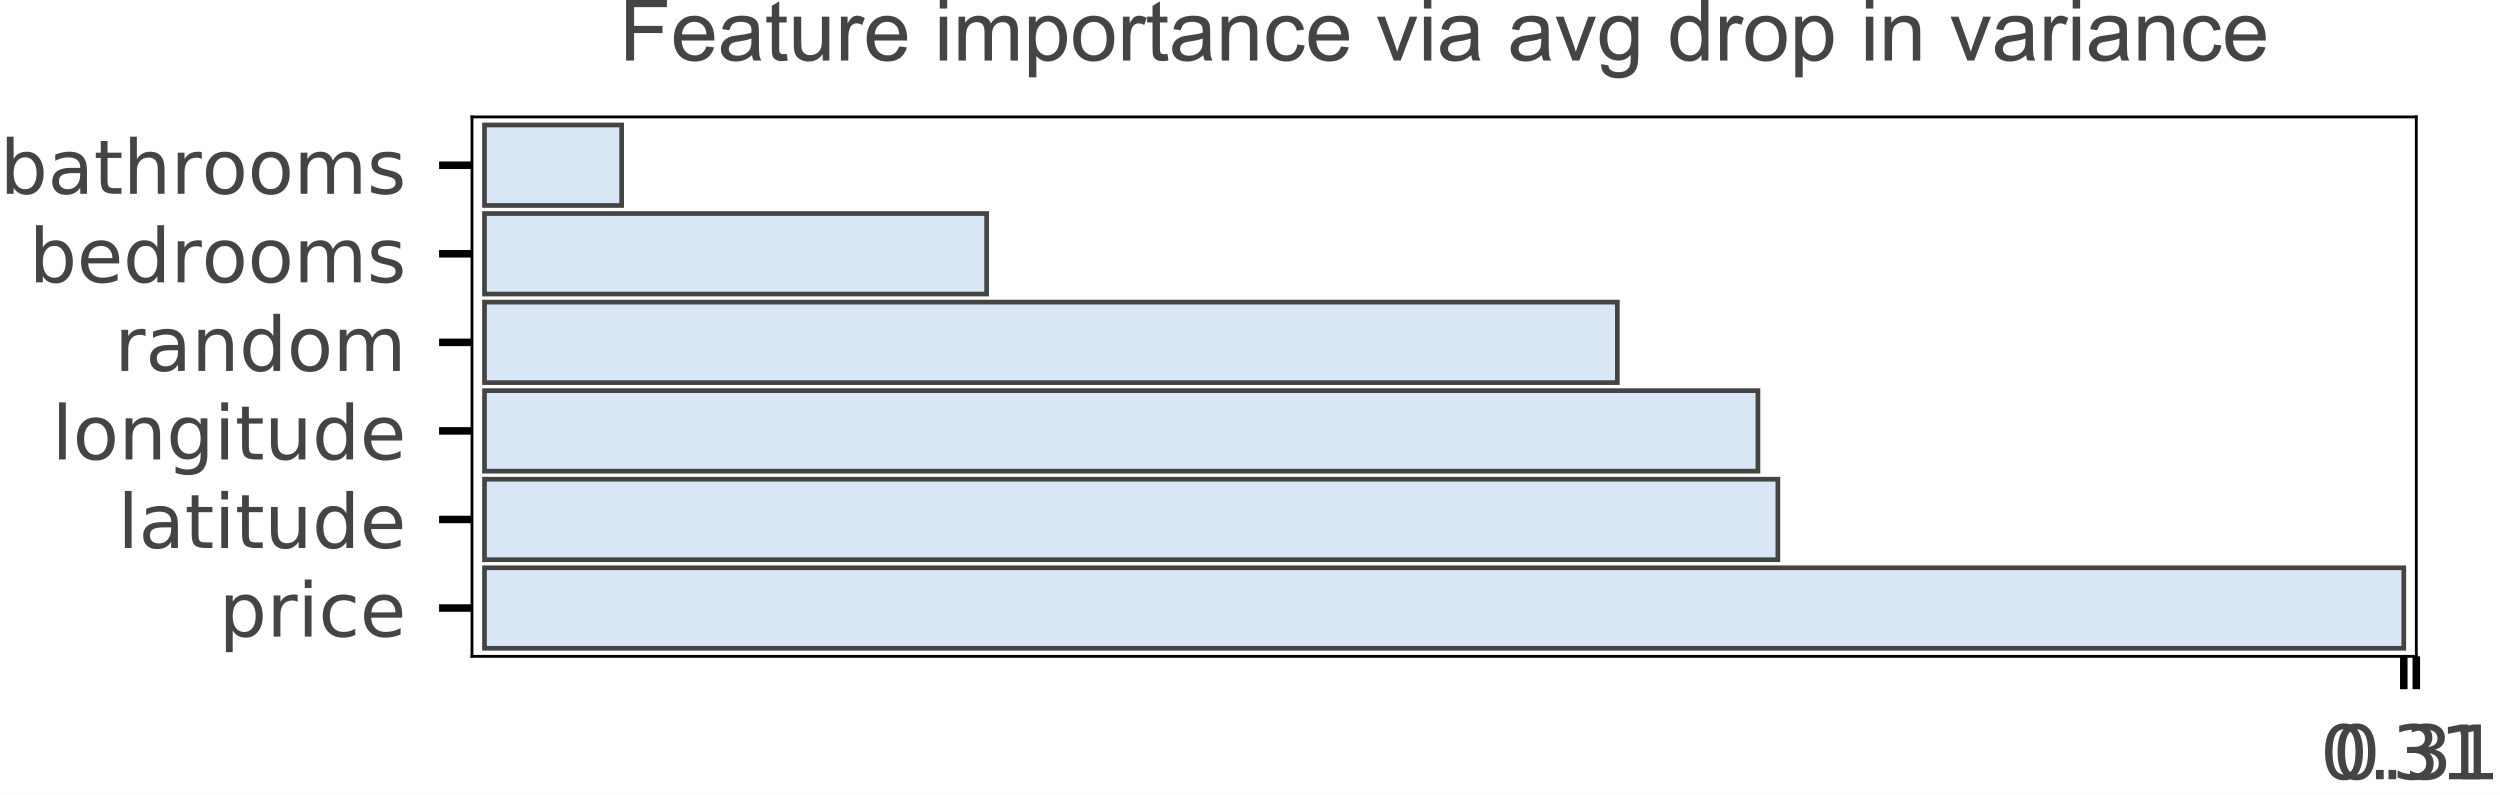
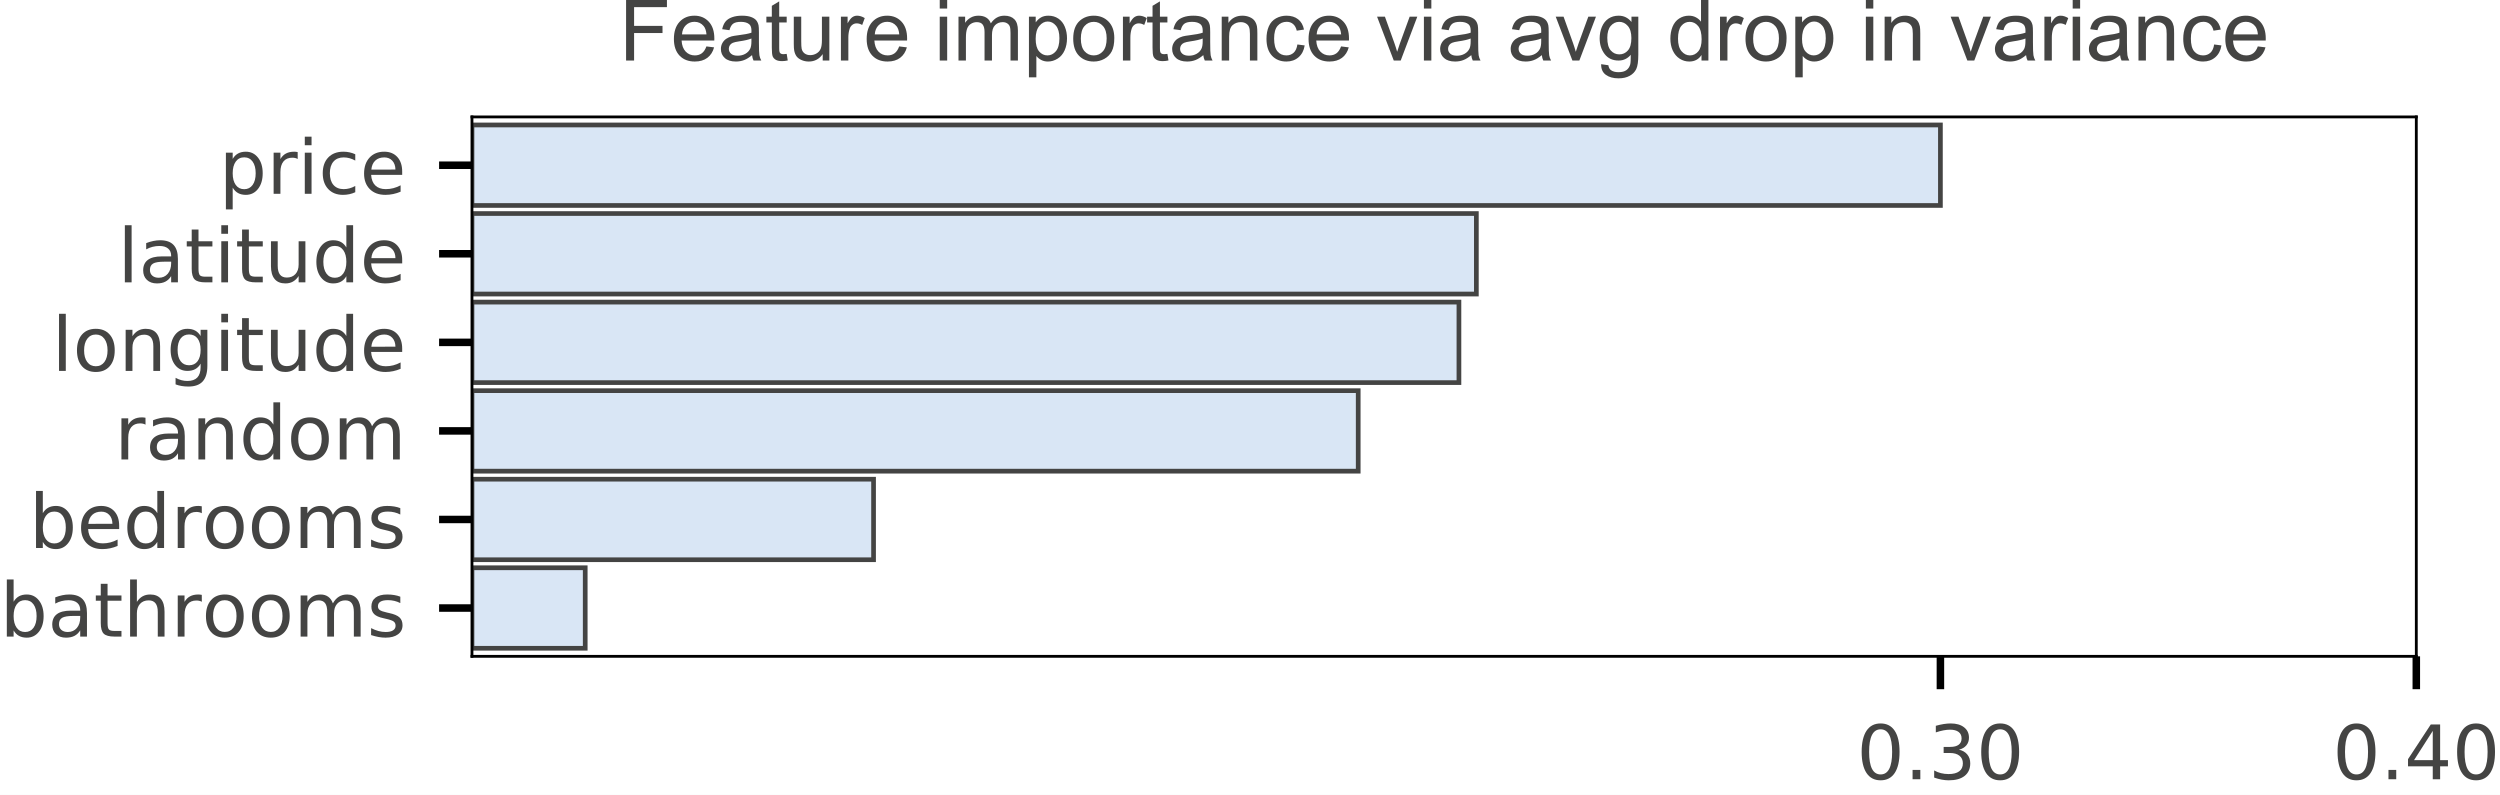
<svg xmlns="http://www.w3.org/2000/svg" xmlns:xlink="http://www.w3.org/1999/xlink" height="84.585pt" version="1.1" viewBox="0 0 266.03 84.585" width="266.03pt">
  <defs>
    <style type="text/css">
*{stroke-linecap:butt;stroke-linejoin:round;}
  </style>
  </defs>
  <g id="figure_1">
    <g id="patch_1">
      <path d="M 0 84.585  L 266.03 84.585  L 266.03 0  L 0 0  z " style="fill:#ffffff;" />
    </g>
    <g id="axes_1">
      <g id="patch_2">
        <path d="M 50.224 69.842  L 257.124 69.842  L 257.124 12.442  L 50.224 12.442  z " style="fill:#ffffff;" />
      </g>
      <g id="patch_3">
-         <path clip-path="url(#pbc9483bdf8)" d="M 51.556 13.299  L 66.151 13.299  L 66.151 21.866  L 51.556 21.866  z " style="fill:#d9e6f5;stroke:#444443;stroke-linejoin:miter;stroke-width:0.5;" />
+         <path clip-path="url(#p5304cd9a8c)" d="M 50.224 13.299  L 206.483 13.299  L 206.483 21.866  L 50.224 21.866  z " style="fill:#d9e6f5;stroke:#444443;stroke-linejoin:miter;stroke-width:0.5;" />
      </g>
      <g id="patch_4">
-         <path clip-path="url(#pbc9483bdf8)" d="M 51.556 22.723  L 104.99 22.723  L 104.99 31.29  L 51.556 31.29  z " style="fill:#d9e6f5;stroke:#444443;stroke-linejoin:miter;stroke-width:0.5;" />
+         <path clip-path="url(#p5304cd9a8c)" d="M 50.224 22.723  L 157.102 22.723  L 157.102 31.29  L 50.224 31.29  z " style="fill:#d9e6f5;stroke:#444443;stroke-linejoin:miter;stroke-width:0.5;" />
      </g>
      <g id="patch_5">
-         <path clip-path="url(#pbc9483bdf8)" d="M 51.556 32.147  L 172.107 32.147  L 172.107 40.714  L 51.556 40.714  z " style="fill:#d9e6f5;stroke:#444443;stroke-linejoin:miter;stroke-width:0.5;" />
+         <path clip-path="url(#p5304cd9a8c)" d="M 50.224 32.147  L 155.248 32.147  L 155.248 40.714  L 50.224 40.714  z " style="fill:#d9e6f5;stroke:#444443;stroke-linejoin:miter;stroke-width:0.5;" />
      </g>
      <g id="patch_6">
-         <path clip-path="url(#pbc9483bdf8)" d="M 51.556 41.57  L 187.064 41.57  L 187.064 50.138  L 51.556 50.138  z " style="fill:#d9e6f5;stroke:#444443;stroke-linejoin:miter;stroke-width:0.5;" />
+         <path clip-path="url(#p5304cd9a8c)" d="M 50.224 41.57  L 144.529 41.57  L 144.529 50.138  L 50.224 50.138  z " style="fill:#d9e6f5;stroke:#444443;stroke-linejoin:miter;stroke-width:0.5;" />
      </g>
      <g id="patch_7">
-         <path clip-path="url(#pbc9483bdf8)" d="M 51.556 50.994  L 189.187 50.994  L 189.187 59.561  L 51.556 59.561  z " style="fill:#d9e6f5;stroke:#444443;stroke-linejoin:miter;stroke-width:0.5;" />
+         <path clip-path="url(#p5304cd9a8c)" d="M 50.224 50.994  L 92.957 50.994  L 92.957 59.561  L 50.224 59.561  z " style="fill:#d9e6f5;stroke:#444443;stroke-linejoin:miter;stroke-width:0.5;" />
      </g>
      <g id="patch_8">
-         <path clip-path="url(#pbc9483bdf8)" d="M 51.556 60.418  L 255.792 60.418  L 255.792 68.985  L 51.556 68.985  z " style="fill:#d9e6f5;stroke:#444443;stroke-linejoin:miter;stroke-width:0.5;" />
+         <path clip-path="url(#p5304cd9a8c)" d="M 50.224 60.418  L 62.274 60.418  L 62.274 68.985  L 50.224 68.985  z " style="fill:#d9e6f5;stroke:#444443;stroke-linejoin:miter;stroke-width:0.5;" />
      </g>
      <g id="matplotlib.axis_1">
        <g id="xtick_1">
          <g id="line2d_1">
            <defs>
-               <path d="M 0 0  L 0 3.5  " id="ma9429d5ba1" style="stroke:#000000;stroke-width:0.8;" />
-             </defs>
-             <g>
-               <use style="stroke:#000000;stroke-width:0.8;" x="255.792" xlink:href="#ma9429d5ba1" y="69.842" />
+               <path d="M 0 0  L 0 3.5  " id="mf1d3e24dd2" style="stroke:#000000;stroke-width:0.8;" />
+             </defs>
+             <g>
+               <use style="stroke:#000000;stroke-width:0.8;" x="206.483" xlink:href="#mf1d3e24dd2" y="69.842" />
            </g>
          </g>
          <g id="text_1">
            <defs>
              <path d="M 31.781 66.406  Q 24.172 66.406 20.328 58.906  Q 16.5 51.422 16.5 36.375  Q 16.5 21.391 20.328 13.891  Q 24.172 6.391 31.781 6.391  Q 39.453 6.391 43.281 13.891  Q 47.125 21.391 47.125 36.375  Q 47.125 51.422 43.281 58.906  Q 39.453 66.406 31.781 66.406  z M 31.781 74.219  Q 44.047 74.219 50.516 64.516  Q 56.984 54.828 56.984 36.375  Q 56.984 17.969 50.516 8.266  Q 44.047 -1.422 31.781 -1.422  Q 19.531 -1.422 13.062 8.266  Q 6.594 17.969 6.594 36.375  Q 6.594 54.828 13.062 64.516  Q 19.531 74.219 31.781 74.219  z " id="DejaVuSans-30" />
              <path d="M 10.688 12.406  L 21 12.406  L 21 0  L 10.688 0  z " id="DejaVuSans-2e" />
              <path d="M 40.578 39.312  Q 47.656 37.797 51.625 33  Q 55.609 28.219 55.609 21.188  Q 55.609 10.406 48.188 4.484  Q 40.766 -1.422 27.094 -1.422  Q 22.516 -1.422 17.656 -0.516  Q 12.797 0.391 7.625 2.203  L 7.625 11.719  Q 11.719 9.328 16.594 8.109  Q 21.484 6.891 26.812 6.891  Q 36.078 6.891 40.938 10.547  Q 45.797 14.203 45.797 21.188  Q 45.797 27.641 41.281 31.266  Q 36.766 34.906 28.719 34.906  L 20.219 34.906  L 20.219 43.016  L 29.109 43.016  Q 36.375 43.016 40.234 45.922  Q 44.094 48.828 44.094 54.297  Q 44.094 59.906 40.109 62.906  Q 36.141 65.922 28.719 65.922  Q 24.656 65.922 20.016 65.031  Q 15.375 64.156 9.812 62.312  L 9.812 71.094  Q 15.438 72.656 20.344 73.438  Q 25.25 74.219 29.594 74.219  Q 40.828 74.219 47.359 69.109  Q 53.906 64.016 53.906 55.328  Q 53.906 49.266 50.438 45.094  Q 46.969 40.922 40.578 39.312  z " id="DejaVuSans-33" />
-               <path d="M 12.406 8.297  L 28.516 8.297  L 28.516 63.922  L 10.984 60.406  L 10.984 69.391  L 28.422 72.906  L 38.281 72.906  L 38.281 8.297  L 54.391 8.297  L 54.391 0  L 12.406 0  z " id="DejaVuSans-31" />
-             </defs>
-             <g style="fill:#444443;" transform="translate(246.8856 82.92078)scale(0.08 -0.08)">
+             </defs>
+             <g style="fill:#444443;" transform="translate(197.5763 82.92078)scale(0.08 -0.08)">
              <use xlink:href="#DejaVuSans-30" />
              <use x="63.623" xlink:href="#DejaVuSans-2e" />
              <use x="95.41" xlink:href="#DejaVuSans-33" />
-               <use x="159.033" xlink:href="#DejaVuSans-31" />
+               <use x="159.033" xlink:href="#DejaVuSans-30" />
            </g>
          </g>
        </g>
        <g id="xtick_2">
          <g id="line2d_2">
            <g>
-               <use style="stroke:#000000;stroke-width:0.8;" x="257.124" xlink:href="#ma9429d5ba1" y="69.842" />
+               <use style="stroke:#000000;stroke-width:0.8;" x="257.124" xlink:href="#mf1d3e24dd2" y="69.842" />
            </g>
          </g>
          <g id="text_2">
+             <defs>
+               <path d="M 37.797 64.312  L 12.891 25.391  L 37.797 25.391  z M 35.203 72.906  L 47.609 72.906  L 47.609 25.391  L 58.016 25.391  L 58.016 17.188  L 47.609 17.188  L 47.609 0  L 37.797 0  L 37.797 17.188  L 4.891 17.188  L 4.891 26.703  z " id="DejaVuSans-34" />
+             </defs>
            <g style="fill:#444443;" transform="translate(248.2175 82.92078)scale(0.08 -0.08)">
              <use xlink:href="#DejaVuSans-30" />
              <use x="63.623" xlink:href="#DejaVuSans-2e" />
-               <use x="95.41" xlink:href="#DejaVuSans-33" />
-               <use x="159.033" xlink:href="#DejaVuSans-31" />
+               <use x="95.41" xlink:href="#DejaVuSans-34" />
+               <use x="159.033" xlink:href="#DejaVuSans-30" />
            </g>
          </g>
        </g>
      </g>
      <g id="matplotlib.axis_2">
        <g id="ytick_1">
          <g id="line2d_3">
            <defs>
-               <path d="M 0 0  L -3.5 0  " id="m132e77b76b" style="stroke:#000000;stroke-width:0.8;" />
-             </defs>
-             <g>
-               <use style="stroke:#000000;stroke-width:0.8;" x="50.224" xlink:href="#m132e77b76b" y="17.582" />
+               <path d="M 0 0  L -3.5 0  " id="mfeb99ab6a1" style="stroke:#000000;stroke-width:0.8;" />
+             </defs>
+             <g>
+               <use style="stroke:#000000;stroke-width:0.8;" x="50.224" xlink:href="#mfeb99ab6a1" y="17.582" />
            </g>
          </g>
          <g id="text_3">
            <defs>
-               <path d="M 48.688 27.297  Q 48.688 37.203 44.609 42.844  Q 40.531 48.484 33.406 48.484  Q 26.266 48.484 22.188 42.844  Q 18.109 37.203 18.109 27.297  Q 18.109 17.391 22.188 11.75  Q 26.266 6.109 33.406 6.109  Q 40.531 6.109 44.609 11.75  Q 48.688 17.391 48.688 27.297  z M 18.109 46.391  Q 20.953 51.266 25.266 53.625  Q 29.594 56 35.594 56  Q 45.562 56 51.781 48.094  Q 58.016 40.188 58.016 27.297  Q 58.016 14.406 51.781 6.484  Q 45.562 -1.422 35.594 -1.422  Q 29.594 -1.422 25.266 0.953  Q 20.953 3.328 18.109 8.203  L 18.109 0  L 9.078 0  L 9.078 75.984  L 18.109 75.984  z " id="DejaVuSans-62" />
+               <path d="M 18.109 8.203  L 18.109 -20.797  L 9.078 -20.797  L 9.078 54.688  L 18.109 54.688  L 18.109 46.391  Q 20.953 51.266 25.266 53.625  Q 29.594 56 35.594 56  Q 45.562 56 51.781 48.094  Q 58.016 40.188 58.016 27.297  Q 58.016 14.406 51.781 6.484  Q 45.562 -1.422 35.594 -1.422  Q 29.594 -1.422 25.266 0.953  Q 20.953 3.328 18.109 8.203  z M 48.688 27.297  Q 48.688 37.203 44.609 42.844  Q 40.531 48.484 33.406 48.484  Q 26.266 48.484 22.188 42.844  Q 18.109 37.203 18.109 27.297  Q 18.109 17.391 22.188 11.75  Q 26.266 6.109 33.406 6.109  Q 40.531 6.109 44.609 11.75  Q 48.688 17.391 48.688 27.297  z " id="DejaVuSans-70" />
+               <path d="M 41.109 46.297  Q 39.594 47.172 37.812 47.578  Q 36.031 48 33.891 48  Q 26.266 48 22.188 43.047  Q 18.109 38.094 18.109 28.812  L 18.109 0  L 9.078 0  L 9.078 54.688  L 18.109 54.688  L 18.109 46.188  Q 20.953 51.172 25.484 53.578  Q 30.031 56 36.531 56  Q 37.453 56 38.578 55.875  Q 39.703 55.766 41.062 55.516  z " id="DejaVuSans-72" />
+               <path d="M 9.422 54.688  L 18.406 54.688  L 18.406 0  L 9.422 0  z M 9.422 75.984  L 18.406 75.984  L 18.406 64.594  L 9.422 64.594  z " id="DejaVuSans-69" />
+               <path d="M 48.781 52.594  L 48.781 44.188  Q 44.969 46.297 41.141 47.344  Q 37.312 48.391 33.406 48.391  Q 24.656 48.391 19.812 42.844  Q 14.984 37.312 14.984 27.297  Q 14.984 17.281 19.812 11.734  Q 24.656 6.203 33.406 6.203  Q 37.312 6.203 41.141 7.25  Q 44.969 8.297 48.781 10.406  L 48.781 2.094  Q 45.016 0.344 40.984 -0.531  Q 36.969 -1.422 32.422 -1.422  Q 20.062 -1.422 12.781 6.344  Q 5.516 14.109 5.516 27.297  Q 5.516 40.672 12.859 48.328  Q 20.219 56 33.016 56  Q 37.156 56 41.109 55.141  Q 45.062 54.297 48.781 52.594  z " id="DejaVuSans-63" />
+               <path d="M 56.203 29.594  L 56.203 25.203  L 14.891 25.203  Q 15.484 15.922 20.484 11.062  Q 25.484 6.203 34.422 6.203  Q 39.594 6.203 44.453 7.469  Q 49.312 8.734 54.109 11.281  L 54.109 2.781  Q 49.266 0.734 44.188 -0.344  Q 39.109 -1.422 33.891 -1.422  Q 20.797 -1.422 13.156 6.188  Q 5.516 13.812 5.516 26.812  Q 5.516 40.234 12.766 48.109  Q 20.016 56 32.328 56  Q 43.359 56 49.781 48.891  Q 56.203 41.797 56.203 29.594  z M 47.219 32.234  Q 47.125 39.594 43.094 43.984  Q 39.062 48.391 32.422 48.391  Q 24.906 48.391 20.391 44.141  Q 15.875 39.891 15.188 32.172  z " id="DejaVuSans-65" />
+             </defs>
+             <g style="fill:#444443;" transform="translate(23.3125 20.6217)scale(0.08 -0.08)">
+               <use xlink:href="#DejaVuSans-70" />
+               <use x="63.477" xlink:href="#DejaVuSans-72" />
+               <use x="104.59" xlink:href="#DejaVuSans-69" />
+               <use x="132.373" xlink:href="#DejaVuSans-63" />
+               <use x="187.354" xlink:href="#DejaVuSans-65" />
+             </g>
+           </g>
+         </g>
+         <g id="ytick_2">
+           <g id="line2d_4">
+             <g>
+               <use style="stroke:#000000;stroke-width:0.8;" x="50.224" xlink:href="#mfeb99ab6a1" y="27.006" />
+             </g>
+           </g>
+           <g id="text_4">
+             <defs>
+               <path d="M 9.422 75.984  L 18.406 75.984  L 18.406 0  L 9.422 0  z " id="DejaVuSans-6c" />
              <path d="M 34.281 27.484  Q 23.391 27.484 19.188 25  Q 14.984 22.516 14.984 16.5  Q 14.984 11.719 18.141 8.906  Q 21.297 6.109 26.703 6.109  Q 34.188 6.109 38.703 11.406  Q 43.219 16.703 43.219 25.484  L 43.219 27.484  z M 52.203 31.203  L 52.203 0  L 43.219 0  L 43.219 8.297  Q 40.141 3.328 35.547 0.953  Q 30.953 -1.422 24.312 -1.422  Q 15.922 -1.422 10.953 3.297  Q 6 8.016 6 15.922  Q 6 25.141 12.172 29.828  Q 18.359 34.516 30.609 34.516  L 43.219 34.516  L 43.219 35.406  Q 43.219 41.609 39.141 45  Q 35.062 48.391 27.688 48.391  Q 23 48.391 18.547 47.266  Q 14.109 46.141 10.016 43.891  L 10.016 52.203  Q 14.938 54.109 19.578 55.047  Q 24.219 56 28.609 56  Q 40.484 56 46.344 49.844  Q 52.203 43.703 52.203 31.203  z " id="DejaVuSans-61" />
              <path d="M 18.312 70.219  L 18.312 54.688  L 36.812 54.688  L 36.812 47.703  L 18.312 47.703  L 18.312 18.016  Q 18.312 11.328 20.141 9.422  Q 21.969 7.516 27.594 7.516  L 36.812 7.516  L 36.812 0  L 27.594 0  Q 17.188 0 13.234 3.875  Q 9.281 7.766 9.281 18.016  L 9.281 47.703  L 2.688 47.703  L 2.688 54.688  L 9.281 54.688  L 9.281 70.219  z " id="DejaVuSans-74" />
+               <path d="M 8.5 21.578  L 8.5 54.688  L 17.484 54.688  L 17.484 21.922  Q 17.484 14.156 20.5 10.266  Q 23.531 6.391 29.594 6.391  Q 36.859 6.391 41.078 11.031  Q 45.312 15.672 45.312 23.688  L 45.312 54.688  L 54.297 54.688  L 54.297 0  L 45.312 0  L 45.312 8.406  Q 42.047 3.422 37.719 1  Q 33.406 -1.422 27.688 -1.422  Q 18.266 -1.422 13.375 4.438  Q 8.5 10.297 8.5 21.578  z M 31.109 56  z " id="DejaVuSans-75" />
+               <path d="M 45.406 46.391  L 45.406 75.984  L 54.391 75.984  L 54.391 0  L 45.406 0  L 45.406 8.203  Q 42.578 3.328 38.25 0.953  Q 33.938 -1.422 27.875 -1.422  Q 17.969 -1.422 11.734 6.484  Q 5.516 14.406 5.516 27.297  Q 5.516 40.188 11.734 48.094  Q 17.969 56 27.875 56  Q 33.938 56 38.25 53.625  Q 42.578 51.266 45.406 46.391  z M 14.797 27.297  Q 14.797 17.391 18.875 11.75  Q 22.953 6.109 30.078 6.109  Q 37.203 6.109 41.297 11.75  Q 45.406 17.391 45.406 27.297  Q 45.406 37.203 41.297 42.844  Q 37.203 48.484 30.078 48.484  Q 22.953 48.484 18.875 42.844  Q 14.797 37.203 14.797 27.297  z " id="DejaVuSans-64" />
+             </defs>
+             <g style="fill:#444443;" transform="translate(12.5325 30.04558)scale(0.08 -0.08)">
+               <use xlink:href="#DejaVuSans-6c" />
+               <use x="27.783" xlink:href="#DejaVuSans-61" />
+               <use x="89.062" xlink:href="#DejaVuSans-74" />
+               <use x="128.271" xlink:href="#DejaVuSans-69" />
+               <use x="156.055" xlink:href="#DejaVuSans-74" />
+               <use x="195.264" xlink:href="#DejaVuSans-75" />
+               <use x="258.643" xlink:href="#DejaVuSans-64" />
+               <use x="322.119" xlink:href="#DejaVuSans-65" />
+             </g>
+           </g>
+         </g>
+         <g id="ytick_3">
+           <g id="line2d_5">
+             <g>
+               <use style="stroke:#000000;stroke-width:0.8;" x="50.224" xlink:href="#mfeb99ab6a1" y="36.43" />
+             </g>
+           </g>
+           <g id="text_5">
+             <defs>
+               <path d="M 30.609 48.391  Q 23.391 48.391 19.188 42.75  Q 14.984 37.109 14.984 27.297  Q 14.984 17.484 19.156 11.844  Q 23.344 6.203 30.609 6.203  Q 37.797 6.203 41.984 11.859  Q 46.188 17.531 46.188 27.297  Q 46.188 37.016 41.984 42.703  Q 37.797 48.391 30.609 48.391  z M 30.609 56  Q 42.328 56 49.016 48.375  Q 55.719 40.766 55.719 27.297  Q 55.719 13.875 49.016 6.219  Q 42.328 -1.422 30.609 -1.422  Q 18.844 -1.422 12.172 6.219  Q 5.516 13.875 5.516 27.297  Q 5.516 40.766 12.172 48.375  Q 18.844 56 30.609 56  z " id="DejaVuSans-6f" />
+               <path d="M 54.891 33.016  L 54.891 0  L 45.906 0  L 45.906 32.719  Q 45.906 40.484 42.875 44.328  Q 39.844 48.188 33.797 48.188  Q 26.516 48.188 22.312 43.547  Q 18.109 38.922 18.109 30.906  L 18.109 0  L 9.078 0  L 9.078 54.688  L 18.109 54.688  L 18.109 46.188  Q 21.344 51.125 25.703 53.562  Q 30.078 56 35.797 56  Q 45.219 56 50.047 50.172  Q 54.891 44.344 54.891 33.016  z " id="DejaVuSans-6e" />
+               <path d="M 45.406 27.984  Q 45.406 37.75 41.375 43.109  Q 37.359 48.484 30.078 48.484  Q 22.859 48.484 18.828 43.109  Q 14.797 37.75 14.797 27.984  Q 14.797 18.266 18.828 12.891  Q 22.859 7.516 30.078 7.516  Q 37.359 7.516 41.375 12.891  Q 45.406 18.266 45.406 27.984  z M 54.391 6.781  Q 54.391 -7.172 48.188 -13.984  Q 42 -20.797 29.203 -20.797  Q 24.469 -20.797 20.266 -20.094  Q 16.062 -19.391 12.109 -17.922  L 12.109 -9.188  Q 16.062 -11.328 19.922 -12.344  Q 23.781 -13.375 27.781 -13.375  Q 36.625 -13.375 41.016 -8.766  Q 45.406 -4.156 45.406 5.172  L 45.406 9.625  Q 42.625 4.781 38.281 2.391  Q 33.938 0 27.875 0  Q 17.828 0 11.672 7.656  Q 5.516 15.328 5.516 27.984  Q 5.516 40.672 11.672 48.328  Q 17.828 56 27.875 56  Q 33.938 56 38.281 53.609  Q 42.625 51.219 45.406 46.391  L 45.406 54.688  L 54.391 54.688  z " id="DejaVuSans-67" />
+             </defs>
+             <g style="fill:#444443;" transform="translate(5.5275 39.46947)scale(0.08 -0.08)">
+               <use xlink:href="#DejaVuSans-6c" />
+               <use x="27.783" xlink:href="#DejaVuSans-6f" />
+               <use x="88.965" xlink:href="#DejaVuSans-6e" />
+               <use x="152.344" xlink:href="#DejaVuSans-67" />
+               <use x="215.82" xlink:href="#DejaVuSans-69" />
+               <use x="243.604" xlink:href="#DejaVuSans-74" />
+               <use x="282.812" xlink:href="#DejaVuSans-75" />
+               <use x="346.191" xlink:href="#DejaVuSans-64" />
+               <use x="409.668" xlink:href="#DejaVuSans-65" />
+             </g>
+           </g>
+         </g>
+         <g id="ytick_4">
+           <g id="line2d_6">
+             <g>
+               <use style="stroke:#000000;stroke-width:0.8;" x="50.224" xlink:href="#mfeb99ab6a1" y="45.854" />
+             </g>
+           </g>
+           <g id="text_6">
+             <defs>
+               <path d="M 52 44.188  Q 55.375 50.25 60.062 53.125  Q 64.75 56 71.094 56  Q 79.641 56 84.281 50.016  Q 88.922 44.047 88.922 33.016  L 88.922 0  L 79.891 0  L 79.891 32.719  Q 79.891 40.578 77.094 44.375  Q 74.312 48.188 68.609 48.188  Q 61.625 48.188 57.562 43.547  Q 53.516 38.922 53.516 30.906  L 53.516 0  L 44.484 0  L 44.484 32.719  Q 44.484 40.625 41.703 44.406  Q 38.922 48.188 33.109 48.188  Q 26.219 48.188 22.156 43.531  Q 18.109 38.875 18.109 30.906  L 18.109 0  L 9.078 0  L 9.078 54.688  L 18.109 54.688  L 18.109 46.188  Q 21.188 51.219 25.484 53.609  Q 29.781 56 35.688 56  Q 41.656 56 45.828 52.969  Q 50 49.953 52 44.188  z " id="DejaVuSans-6d" />
+             </defs>
+             <g style="fill:#444443;" transform="translate(12.19625 48.89335)scale(0.08 -0.08)">
+               <use xlink:href="#DejaVuSans-72" />
+               <use x="41.113" xlink:href="#DejaVuSans-61" />
+               <use x="102.393" xlink:href="#DejaVuSans-6e" />
+               <use x="165.771" xlink:href="#DejaVuSans-64" />
+               <use x="229.248" xlink:href="#DejaVuSans-6f" />
+               <use x="290.43" xlink:href="#DejaVuSans-6d" />
+             </g>
+           </g>
+         </g>
+         <g id="ytick_5">
+           <g id="line2d_7">
+             <g>
+               <use style="stroke:#000000;stroke-width:0.8;" x="50.224" xlink:href="#mfeb99ab6a1" y="55.278" />
+             </g>
+           </g>
+           <g id="text_7">
+             <defs>
+               <path d="M 48.688 27.297  Q 48.688 37.203 44.609 42.844  Q 40.531 48.484 33.406 48.484  Q 26.266 48.484 22.188 42.844  Q 18.109 37.203 18.109 27.297  Q 18.109 17.391 22.188 11.75  Q 26.266 6.109 33.406 6.109  Q 40.531 6.109 44.609 11.75  Q 48.688 17.391 48.688 27.297  z M 18.109 46.391  Q 20.953 51.266 25.266 53.625  Q 29.594 56 35.594 56  Q 45.562 56 51.781 48.094  Q 58.016 40.188 58.016 27.297  Q 58.016 14.406 51.781 6.484  Q 45.562 -1.422 35.594 -1.422  Q 29.594 -1.422 25.266 0.953  Q 20.953 3.328 18.109 8.203  L 18.109 0  L 9.078 0  L 9.078 75.984  L 18.109 75.984  z " id="DejaVuSans-62" />
+               <path d="M 44.281 53.078  L 44.281 44.578  Q 40.484 46.531 36.375 47.5  Q 32.281 48.484 27.875 48.484  Q 21.188 48.484 17.844 46.438  Q 14.5 44.391 14.5 40.281  Q 14.5 37.156 16.891 35.375  Q 19.281 33.594 26.516 31.984  L 29.594 31.297  Q 39.156 29.25 43.188 25.516  Q 47.219 21.781 47.219 15.094  Q 47.219 7.469 41.188 3.016  Q 35.156 -1.422 24.609 -1.422  Q 20.219 -1.422 15.453 -0.562  Q 10.688 0.297 5.422 2  L 5.422 11.281  Q 10.406 8.688 15.234 7.391  Q 20.062 6.109 24.812 6.109  Q 31.156 6.109 34.562 8.281  Q 37.984 10.453 37.984 14.406  Q 37.984 18.062 35.516 20.016  Q 33.062 21.969 24.703 23.781  L 21.578 24.516  Q 13.234 26.266 9.516 29.906  Q 5.812 33.547 5.812 39.891  Q 5.812 47.609 11.281 51.797  Q 16.75 56 26.812 56  Q 31.781 56 36.172 55.266  Q 40.578 54.547 44.281 53.078  z " id="DejaVuSans-73" />
+             </defs>
+             <g style="fill:#444443;" transform="translate(3.1075 58.31723)scale(0.08 -0.08)">
+               <use xlink:href="#DejaVuSans-62" />
+               <use x="63.477" xlink:href="#DejaVuSans-65" />
+               <use x="125" xlink:href="#DejaVuSans-64" />
+               <use x="188.477" xlink:href="#DejaVuSans-72" />
+               <use x="229.559" xlink:href="#DejaVuSans-6f" />
+               <use x="290.74" xlink:href="#DejaVuSans-6f" />
+               <use x="351.922" xlink:href="#DejaVuSans-6d" />
+               <use x="449.334" xlink:href="#DejaVuSans-73" />
+             </g>
+           </g>
+         </g>
+         <g id="ytick_6">
+           <g id="line2d_8">
+             <g>
+               <use style="stroke:#000000;stroke-width:0.8;" x="50.224" xlink:href="#mfeb99ab6a1" y="64.702" />
+             </g>
+           </g>
+           <g id="text_8">
+             <defs>
              <path d="M 54.891 33.016  L 54.891 0  L 45.906 0  L 45.906 32.719  Q 45.906 40.484 42.875 44.328  Q 39.844 48.188 33.797 48.188  Q 26.516 48.188 22.312 43.547  Q 18.109 38.922 18.109 30.906  L 18.109 0  L 9.078 0  L 9.078 75.984  L 18.109 75.984  L 18.109 46.188  Q 21.344 51.125 25.703 53.562  Q 30.078 56 35.797 56  Q 45.219 56 50.047 50.172  Q 54.891 44.344 54.891 33.016  z " id="DejaVuSans-68" />
-               <path d="M 41.109 46.297  Q 39.594 47.172 37.812 47.578  Q 36.031 48 33.891 48  Q 26.266 48 22.188 43.047  Q 18.109 38.094 18.109 28.812  L 18.109 0  L 9.078 0  L 9.078 54.688  L 18.109 54.688  L 18.109 46.188  Q 20.953 51.172 25.484 53.578  Q 30.031 56 36.531 56  Q 37.453 56 38.578 55.875  Q 39.703 55.766 41.062 55.516  z " id="DejaVuSans-72" />
-               <path d="M 30.609 48.391  Q 23.391 48.391 19.188 42.75  Q 14.984 37.109 14.984 27.297  Q 14.984 17.484 19.156 11.844  Q 23.344 6.203 30.609 6.203  Q 37.797 6.203 41.984 11.859  Q 46.188 17.531 46.188 27.297  Q 46.188 37.016 41.984 42.703  Q 37.797 48.391 30.609 48.391  z M 30.609 56  Q 42.328 56 49.016 48.375  Q 55.719 40.766 55.719 27.297  Q 55.719 13.875 49.016 6.219  Q 42.328 -1.422 30.609 -1.422  Q 18.844 -1.422 12.172 6.219  Q 5.516 13.875 5.516 27.297  Q 5.516 40.766 12.172 48.375  Q 18.844 56 30.609 56  z " id="DejaVuSans-6f" />
-               <path d="M 52 44.188  Q 55.375 50.25 60.062 53.125  Q 64.75 56 71.094 56  Q 79.641 56 84.281 50.016  Q 88.922 44.047 88.922 33.016  L 88.922 0  L 79.891 0  L 79.891 32.719  Q 79.891 40.578 77.094 44.375  Q 74.312 48.188 68.609 48.188  Q 61.625 48.188 57.562 43.547  Q 53.516 38.922 53.516 30.906  L 53.516 0  L 44.484 0  L 44.484 32.719  Q 44.484 40.625 41.703 44.406  Q 38.922 48.188 33.109 48.188  Q 26.219 48.188 22.156 43.531  Q 18.109 38.875 18.109 30.906  L 18.109 0  L 9.078 0  L 9.078 54.688  L 18.109 54.688  L 18.109 46.188  Q 21.188 51.219 25.484 53.609  Q 29.781 56 35.688 56  Q 41.656 56 45.828 52.969  Q 50 49.953 52 44.188  z " id="DejaVuSans-6d" />
-               <path d="M 44.281 53.078  L 44.281 44.578  Q 40.484 46.531 36.375 47.5  Q 32.281 48.484 27.875 48.484  Q 21.188 48.484 17.844 46.438  Q 14.5 44.391 14.5 40.281  Q 14.5 37.156 16.891 35.375  Q 19.281 33.594 26.516 31.984  L 29.594 31.297  Q 39.156 29.25 43.188 25.516  Q 47.219 21.781 47.219 15.094  Q 47.219 7.469 41.188 3.016  Q 35.156 -1.422 24.609 -1.422  Q 20.219 -1.422 15.453 -0.562  Q 10.688 0.297 5.422 2  L 5.422 11.281  Q 10.406 8.688 15.234 7.391  Q 20.062 6.109 24.812 6.109  Q 31.156 6.109 34.562 8.281  Q 37.984 10.453 37.984 14.406  Q 37.984 18.062 35.516 20.016  Q 33.062 21.969 24.703 23.781  L 21.578 24.516  Q 13.234 26.266 9.516 29.906  Q 5.812 33.547 5.812 39.891  Q 5.812 47.609 11.281 51.797  Q 16.75 56 26.812 56  Q 31.781 56 36.172 55.266  Q 40.578 54.547 44.281 53.078  z " id="DejaVuSans-73" />
-             </defs>
-             <g style="fill:#444443;" transform="translate(0 20.6217)scale(0.08 -0.08)">
+             </defs>
+             <g style="fill:#444443;" transform="translate(0 67.74111)scale(0.08 -0.08)">
              <use xlink:href="#DejaVuSans-62" />
              <use x="63.477" xlink:href="#DejaVuSans-61" />
              <use x="124.756" xlink:href="#DejaVuSans-74" />
              <use x="163.965" xlink:href="#DejaVuSans-68" />
              <use x="227.344" xlink:href="#DejaVuSans-72" />
              <use x="268.426" xlink:href="#DejaVuSans-6f" />
              <use x="329.607" xlink:href="#DejaVuSans-6f" />
              <use x="390.789" xlink:href="#DejaVuSans-6d" />
              <use x="488.201" xlink:href="#DejaVuSans-73" />
-             </g>
-           </g>
-         </g>
-         <g id="ytick_2">
-           <g id="line2d_4">
-             <g>
-               <use style="stroke:#000000;stroke-width:0.8;" x="50.224" xlink:href="#m132e77b76b" y="27.006" />
-             </g>
-           </g>
-           <g id="text_4">
-             <defs>
-               <path d="M 56.203 29.594  L 56.203 25.203  L 14.891 25.203  Q 15.484 15.922 20.484 11.062  Q 25.484 6.203 34.422 6.203  Q 39.594 6.203 44.453 7.469  Q 49.312 8.734 54.109 11.281  L 54.109 2.781  Q 49.266 0.734 44.188 -0.344  Q 39.109 -1.422 33.891 -1.422  Q 20.797 -1.422 13.156 6.188  Q 5.516 13.812 5.516 26.812  Q 5.516 40.234 12.766 48.109  Q 20.016 56 32.328 56  Q 43.359 56 49.781 48.891  Q 56.203 41.797 56.203 29.594  z M 47.219 32.234  Q 47.125 39.594 43.094 43.984  Q 39.062 48.391 32.422 48.391  Q 24.906 48.391 20.391 44.141  Q 15.875 39.891 15.188 32.172  z " id="DejaVuSans-65" />
-               <path d="M 45.406 46.391  L 45.406 75.984  L 54.391 75.984  L 54.391 0  L 45.406 0  L 45.406 8.203  Q 42.578 3.328 38.25 0.953  Q 33.938 -1.422 27.875 -1.422  Q 17.969 -1.422 11.734 6.484  Q 5.516 14.406 5.516 27.297  Q 5.516 40.188 11.734 48.094  Q 17.969 56 27.875 56  Q 33.938 56 38.25 53.625  Q 42.578 51.266 45.406 46.391  z M 14.797 27.297  Q 14.797 17.391 18.875 11.75  Q 22.953 6.109 30.078 6.109  Q 37.203 6.109 41.297 11.75  Q 45.406 17.391 45.406 27.297  Q 45.406 37.203 41.297 42.844  Q 37.203 48.484 30.078 48.484  Q 22.953 48.484 18.875 42.844  Q 14.797 37.203 14.797 27.297  z " id="DejaVuSans-64" />
-             </defs>
-             <g style="fill:#444443;" transform="translate(3.1075 30.04558)scale(0.08 -0.08)">
-               <use xlink:href="#DejaVuSans-62" />
-               <use x="63.477" xlink:href="#DejaVuSans-65" />
-               <use x="125" xlink:href="#DejaVuSans-64" />
-               <use x="188.477" xlink:href="#DejaVuSans-72" />
-               <use x="229.559" xlink:href="#DejaVuSans-6f" />
-               <use x="290.74" xlink:href="#DejaVuSans-6f" />
-               <use x="351.922" xlink:href="#DejaVuSans-6d" />
-               <use x="449.334" xlink:href="#DejaVuSans-73" />
-             </g>
-           </g>
-         </g>
-         <g id="ytick_3">
-           <g id="line2d_5">
-             <g>
-               <use style="stroke:#000000;stroke-width:0.8;" x="50.224" xlink:href="#m132e77b76b" y="36.43" />
-             </g>
-           </g>
-           <g id="text_5">
-             <defs>
-               <path d="M 54.891 33.016  L 54.891 0  L 45.906 0  L 45.906 32.719  Q 45.906 40.484 42.875 44.328  Q 39.844 48.188 33.797 48.188  Q 26.516 48.188 22.312 43.547  Q 18.109 38.922 18.109 30.906  L 18.109 0  L 9.078 0  L 9.078 54.688  L 18.109 54.688  L 18.109 46.188  Q 21.344 51.125 25.703 53.562  Q 30.078 56 35.797 56  Q 45.219 56 50.047 50.172  Q 54.891 44.344 54.891 33.016  z " id="DejaVuSans-6e" />
-             </defs>
-             <g style="fill:#444443;" transform="translate(12.19625 39.46947)scale(0.08 -0.08)">
-               <use xlink:href="#DejaVuSans-72" />
-               <use x="41.113" xlink:href="#DejaVuSans-61" />
-               <use x="102.393" xlink:href="#DejaVuSans-6e" />
-               <use x="165.771" xlink:href="#DejaVuSans-64" />
-               <use x="229.248" xlink:href="#DejaVuSans-6f" />
-               <use x="290.43" xlink:href="#DejaVuSans-6d" />
-             </g>
-           </g>
-         </g>
-         <g id="ytick_4">
-           <g id="line2d_6">
-             <g>
-               <use style="stroke:#000000;stroke-width:0.8;" x="50.224" xlink:href="#m132e77b76b" y="45.854" />
-             </g>
-           </g>
-           <g id="text_6">
-             <defs>
-               <path d="M 9.422 75.984  L 18.406 75.984  L 18.406 0  L 9.422 0  z " id="DejaVuSans-6c" />
-               <path d="M 45.406 27.984  Q 45.406 37.75 41.375 43.109  Q 37.359 48.484 30.078 48.484  Q 22.859 48.484 18.828 43.109  Q 14.797 37.75 14.797 27.984  Q 14.797 18.266 18.828 12.891  Q 22.859 7.516 30.078 7.516  Q 37.359 7.516 41.375 12.891  Q 45.406 18.266 45.406 27.984  z M 54.391 6.781  Q 54.391 -7.172 48.188 -13.984  Q 42 -20.797 29.203 -20.797  Q 24.469 -20.797 20.266 -20.094  Q 16.062 -19.391 12.109 -17.922  L 12.109 -9.188  Q 16.062 -11.328 19.922 -12.344  Q 23.781 -13.375 27.781 -13.375  Q 36.625 -13.375 41.016 -8.766  Q 45.406 -4.156 45.406 5.172  L 45.406 9.625  Q 42.625 4.781 38.281 2.391  Q 33.938 0 27.875 0  Q 17.828 0 11.672 7.656  Q 5.516 15.328 5.516 27.984  Q 5.516 40.672 11.672 48.328  Q 17.828 56 27.875 56  Q 33.938 56 38.281 53.609  Q 42.625 51.219 45.406 46.391  L 45.406 54.688  L 54.391 54.688  z " id="DejaVuSans-67" />
-               <path d="M 9.422 54.688  L 18.406 54.688  L 18.406 0  L 9.422 0  z M 9.422 75.984  L 18.406 75.984  L 18.406 64.594  L 9.422 64.594  z " id="DejaVuSans-69" />
-               <path d="M 8.5 21.578  L 8.5 54.688  L 17.484 54.688  L 17.484 21.922  Q 17.484 14.156 20.5 10.266  Q 23.531 6.391 29.594 6.391  Q 36.859 6.391 41.078 11.031  Q 45.312 15.672 45.312 23.688  L 45.312 54.688  L 54.297 54.688  L 54.297 0  L 45.312 0  L 45.312 8.406  Q 42.047 3.422 37.719 1  Q 33.406 -1.422 27.688 -1.422  Q 18.266 -1.422 13.375 4.438  Q 8.5 10.297 8.5 21.578  z M 31.109 56  z " id="DejaVuSans-75" />
-             </defs>
-             <g style="fill:#444443;" transform="translate(5.5275 48.89335)scale(0.08 -0.08)">
-               <use xlink:href="#DejaVuSans-6c" />
-               <use x="27.783" xlink:href="#DejaVuSans-6f" />
-               <use x="88.965" xlink:href="#DejaVuSans-6e" />
-               <use x="152.344" xlink:href="#DejaVuSans-67" />
-               <use x="215.82" xlink:href="#DejaVuSans-69" />
-               <use x="243.604" xlink:href="#DejaVuSans-74" />
-               <use x="282.812" xlink:href="#DejaVuSans-75" />
-               <use x="346.191" xlink:href="#DejaVuSans-64" />
-               <use x="409.668" xlink:href="#DejaVuSans-65" />
-             </g>
-           </g>
-         </g>
-         <g id="ytick_5">
-           <g id="line2d_7">
-             <g>
-               <use style="stroke:#000000;stroke-width:0.8;" x="50.224" xlink:href="#m132e77b76b" y="55.278" />
-             </g>
-           </g>
-           <g id="text_7">
-             <g style="fill:#444443;" transform="translate(12.5325 58.31723)scale(0.08 -0.08)">
-               <use xlink:href="#DejaVuSans-6c" />
-               <use x="27.783" xlink:href="#DejaVuSans-61" />
-               <use x="89.062" xlink:href="#DejaVuSans-74" />
-               <use x="128.271" xlink:href="#DejaVuSans-69" />
-               <use x="156.055" xlink:href="#DejaVuSans-74" />
-               <use x="195.264" xlink:href="#DejaVuSans-75" />
-               <use x="258.643" xlink:href="#DejaVuSans-64" />
-               <use x="322.119" xlink:href="#DejaVuSans-65" />
-             </g>
-           </g>
-         </g>
-         <g id="ytick_6">
-           <g id="line2d_8">
-             <g>
-               <use style="stroke:#000000;stroke-width:0.8;" x="50.224" xlink:href="#m132e77b76b" y="64.702" />
-             </g>
-           </g>
-           <g id="text_8">
-             <defs>
-               <path d="M 18.109 8.203  L 18.109 -20.797  L 9.078 -20.797  L 9.078 54.688  L 18.109 54.688  L 18.109 46.391  Q 20.953 51.266 25.266 53.625  Q 29.594 56 35.594 56  Q 45.562 56 51.781 48.094  Q 58.016 40.188 58.016 27.297  Q 58.016 14.406 51.781 6.484  Q 45.562 -1.422 35.594 -1.422  Q 29.594 -1.422 25.266 0.953  Q 20.953 3.328 18.109 8.203  z M 48.688 27.297  Q 48.688 37.203 44.609 42.844  Q 40.531 48.484 33.406 48.484  Q 26.266 48.484 22.188 42.844  Q 18.109 37.203 18.109 27.297  Q 18.109 17.391 22.188 11.75  Q 26.266 6.109 33.406 6.109  Q 40.531 6.109 44.609 11.75  Q 48.688 17.391 48.688 27.297  z " id="DejaVuSans-70" />
-               <path d="M 48.781 52.594  L 48.781 44.188  Q 44.969 46.297 41.141 47.344  Q 37.312 48.391 33.406 48.391  Q 24.656 48.391 19.812 42.844  Q 14.984 37.312 14.984 27.297  Q 14.984 17.281 19.812 11.734  Q 24.656 6.203 33.406 6.203  Q 37.312 6.203 41.141 7.25  Q 44.969 8.297 48.781 10.406  L 48.781 2.094  Q 45.016 0.344 40.984 -0.531  Q 36.969 -1.422 32.422 -1.422  Q 20.062 -1.422 12.781 6.344  Q 5.516 14.109 5.516 27.297  Q 5.516 40.672 12.859 48.328  Q 20.219 56 33.016 56  Q 37.156 56 41.109 55.141  Q 45.062 54.297 48.781 52.594  z " id="DejaVuSans-63" />
-             </defs>
-             <g style="fill:#444443;" transform="translate(23.3125 67.74111)scale(0.08 -0.08)">
-               <use xlink:href="#DejaVuSans-70" />
-               <use x="63.477" xlink:href="#DejaVuSans-72" />
-               <use x="104.59" xlink:href="#DejaVuSans-69" />
-               <use x="132.373" xlink:href="#DejaVuSans-63" />
-               <use x="187.354" xlink:href="#DejaVuSans-65" />
            </g>
          </g>
        </g>
      </g>
      <g id="patch_9">
        <path d="M 50.224 69.842  L 50.224 12.442  " style="fill:none;stroke:#000000;stroke-linecap:square;stroke-linejoin:miter;stroke-width:0.3;" />
      </g>
      <g id="patch_10">
        <path d="M 257.124 69.842  L 257.124 12.442  " style="fill:none;stroke:#000000;stroke-linecap:square;stroke-linejoin:miter;stroke-width:0.3;" />
      </g>
      <g id="patch_11">
        <path d="M 50.224 69.842  L 257.124 69.842  " style="fill:none;stroke:#000000;stroke-linecap:square;stroke-linejoin:miter;stroke-width:0.3;" />
      </g>
      <g id="patch_12">
        <path d="M 50.224 12.442  L 257.124 12.442  " style="fill:none;stroke:#000000;stroke-linecap:square;stroke-linejoin:miter;stroke-width:0.3;" />
      </g>
      <g id="text_9">
        <defs>
          <path d="M 8.203 0  L 8.203 71.578  L 56.5 71.578  L 56.5 63.141  L 17.672 63.141  L 17.672 40.969  L 51.266 40.969  L 51.266 32.516  L 17.672 32.516  L 17.672 0  z " id="ArialMT-46" />
          <path d="M 42.094 16.703  L 51.172 15.578  Q 49.031 7.625 43.219 3.219  Q 37.406 -1.172 28.375 -1.172  Q 17 -1.172 10.328 5.828  Q 3.656 12.844 3.656 25.484  Q 3.656 38.578 10.391 45.797  Q 17.141 53.031 27.875 53.031  Q 38.281 53.031 44.875 45.953  Q 51.469 38.875 51.469 26.031  Q 51.469 25.25 51.422 23.688  L 12.75 23.688  Q 13.234 15.141 17.578 10.594  Q 21.922 6.062 28.422 6.062  Q 33.25 6.062 36.672 8.594  Q 40.094 11.141 42.094 16.703  z M 13.234 30.906  L 42.188 30.906  Q 41.609 37.453 38.875 40.719  Q 34.672 45.797 27.984 45.797  Q 21.922 45.797 17.797 41.75  Q 13.672 37.703 13.234 30.906  z " id="ArialMT-65" />
          <path d="M 40.438 6.391  Q 35.547 2.25 31.031 0.531  Q 26.516 -1.172 21.344 -1.172  Q 12.797 -1.172 8.203 3  Q 3.609 7.172 3.609 13.672  Q 3.609 17.484 5.344 20.625  Q 7.078 23.781 9.891 25.688  Q 12.703 27.594 16.219 28.562  Q 18.797 29.25 24.031 29.891  Q 34.672 31.156 39.703 32.906  Q 39.75 34.719 39.75 35.203  Q 39.75 40.578 37.25 42.781  Q 33.891 45.75 27.25 45.75  Q 21.047 45.75 18.094 43.578  Q 15.141 41.406 13.719 35.891  L 5.125 37.062  Q 6.297 42.578 8.984 45.969  Q 11.672 49.359 16.75 51.188  Q 21.828 53.031 28.516 53.031  Q 35.156 53.031 39.297 51.469  Q 43.453 49.906 45.406 47.531  Q 47.359 45.172 48.141 41.547  Q 48.578 39.312 48.578 33.453  L 48.578 21.734  Q 48.578 9.469 49.141 6.219  Q 49.703 2.984 51.375 0  L 42.188 0  Q 40.828 2.734 40.438 6.391  z M 39.703 26.031  Q 34.906 24.078 25.344 22.703  Q 19.922 21.922 17.672 20.938  Q 15.438 19.969 14.203 18.094  Q 12.984 16.219 12.984 13.922  Q 12.984 10.406 15.641 8.062  Q 18.312 5.719 23.438 5.719  Q 28.516 5.719 32.469 7.938  Q 36.422 10.156 38.281 14.016  Q 39.703 17 39.703 22.797  z " id="ArialMT-61" />
          <path d="M 25.781 7.859  L 27.047 0.094  Q 23.344 -0.688 20.406 -0.688  Q 15.625 -0.688 12.984 0.828  Q 10.359 2.344 9.281 4.812  Q 8.203 7.281 8.203 15.188  L 8.203 45.016  L 1.766 45.016  L 1.766 51.859  L 8.203 51.859  L 8.203 64.703  L 16.938 69.969  L 16.938 51.859  L 25.781 51.859  L 25.781 45.016  L 16.938 45.016  L 16.938 14.703  Q 16.938 10.938 17.406 9.859  Q 17.875 8.797 18.922 8.156  Q 19.969 7.516 21.922 7.516  Q 23.391 7.516 25.781 7.859  z " id="ArialMT-74" />
          <path d="M 40.578 0  L 40.578 7.625  Q 34.516 -1.172 24.125 -1.172  Q 19.531 -1.172 15.547 0.578  Q 11.578 2.344 9.641 5  Q 7.719 7.672 6.938 11.531  Q 6.391 14.109 6.391 19.734  L 6.391 51.859  L 15.188 51.859  L 15.188 23.094  Q 15.188 16.219 15.719 13.812  Q 16.547 10.359 19.234 8.375  Q 21.922 6.391 25.875 6.391  Q 29.828 6.391 33.297 8.422  Q 36.766 10.453 38.203 13.938  Q 39.656 17.438 39.656 24.078  L 39.656 51.859  L 48.438 51.859  L 48.438 0  z " id="ArialMT-75" />
          <path d="M 6.5 0  L 6.5 51.859  L 14.406 51.859  L 14.406 44  Q 17.438 49.516 20 51.266  Q 22.562 53.031 25.641 53.031  Q 30.078 53.031 34.672 50.203  L 31.641 42.047  Q 28.422 43.953 25.203 43.953  Q 22.312 43.953 20.016 42.219  Q 17.719 40.484 16.75 37.406  Q 15.281 32.719 15.281 27.156  L 15.281 0  z " id="ArialMT-72" />
          <path id="ArialMT-20" />
          <path d="M 6.641 61.469  L 6.641 71.578  L 15.438 71.578  L 15.438 61.469  z M 6.641 0  L 6.641 51.859  L 15.438 51.859  L 15.438 0  z " id="ArialMT-69" />
          <path d="M 6.594 0  L 6.594 51.859  L 14.453 51.859  L 14.453 44.578  Q 16.891 48.391 20.938 50.703  Q 25 53.031 30.172 53.031  Q 35.938 53.031 39.625 50.641  Q 43.312 48.25 44.828 43.953  Q 50.984 53.031 60.844 53.031  Q 68.562 53.031 72.703 48.75  Q 76.859 44.484 76.859 35.594  L 76.859 0  L 68.109 0  L 68.109 32.672  Q 68.109 37.938 67.25 40.25  Q 66.406 42.578 64.156 43.984  Q 61.922 45.406 58.891 45.406  Q 53.422 45.406 49.797 41.766  Q 46.188 38.141 46.188 30.125  L 46.188 0  L 37.406 0  L 37.406 33.688  Q 37.406 39.547 35.25 42.469  Q 33.109 45.406 28.219 45.406  Q 24.516 45.406 21.359 43.453  Q 18.219 41.5 16.797 37.734  Q 15.375 33.984 15.375 26.906  L 15.375 0  z " id="ArialMT-6d" />
          <path d="M 6.594 -19.875  L 6.594 51.859  L 14.594 51.859  L 14.594 45.125  Q 17.438 49.078 21 51.047  Q 24.562 53.031 29.641 53.031  Q 36.281 53.031 41.359 49.609  Q 46.438 46.188 49.016 39.953  Q 51.609 33.734 51.609 26.312  Q 51.609 18.359 48.75 11.984  Q 45.906 5.609 40.453 2.219  Q 35.016 -1.172 29 -1.172  Q 24.609 -1.172 21.109 0.688  Q 17.625 2.547 15.375 5.375  L 15.375 -19.875  z M 14.547 25.641  Q 14.547 15.625 18.594 10.844  Q 22.656 6.062 28.422 6.062  Q 34.281 6.062 38.453 11.016  Q 42.625 15.969 42.625 26.375  Q 42.625 36.281 38.547 41.203  Q 34.469 46.141 28.812 46.141  Q 23.188 46.141 18.859 40.891  Q 14.547 35.641 14.547 25.641  z " id="ArialMT-70" />
          <path d="M 3.328 25.922  Q 3.328 40.328 11.328 47.266  Q 18.016 53.031 27.641 53.031  Q 38.328 53.031 45.109 46.016  Q 51.906 39.016 51.906 26.656  Q 51.906 16.656 48.906 10.906  Q 45.906 5.172 40.156 2  Q 34.422 -1.172 27.641 -1.172  Q 16.75 -1.172 10.031 5.812  Q 3.328 12.797 3.328 25.922  z M 12.359 25.922  Q 12.359 15.969 16.703 11.016  Q 21.047 6.062 27.641 6.062  Q 34.188 6.062 38.531 11.031  Q 42.875 16.016 42.875 26.219  Q 42.875 35.844 38.5 40.797  Q 34.125 45.75 27.641 45.75  Q 21.047 45.75 16.703 40.812  Q 12.359 35.891 12.359 25.922  z " id="ArialMT-6f" />
          <path d="M 6.594 0  L 6.594 51.859  L 14.5 51.859  L 14.5 44.484  Q 20.219 53.031 31 53.031  Q 35.688 53.031 39.625 51.344  Q 43.562 49.656 45.516 46.922  Q 47.469 44.188 48.25 40.438  Q 48.734 37.984 48.734 31.891  L 48.734 0  L 39.938 0  L 39.938 31.547  Q 39.938 36.922 38.906 39.578  Q 37.891 42.234 35.281 43.812  Q 32.672 45.406 29.156 45.406  Q 23.531 45.406 19.453 41.844  Q 15.375 38.281 15.375 28.328  L 15.375 0  z " id="ArialMT-6e" />
          <path d="M 40.438 19  L 49.078 17.875  Q 47.656 8.938 41.812 3.875  Q 35.984 -1.172 27.484 -1.172  Q 16.844 -1.172 10.375 5.781  Q 3.906 12.75 3.906 25.734  Q 3.906 34.125 6.688 40.422  Q 9.469 46.734 15.156 49.875  Q 20.844 53.031 27.547 53.031  Q 35.984 53.031 41.359 48.75  Q 46.734 44.484 48.25 36.625  L 39.703 35.297  Q 38.484 40.531 35.375 43.156  Q 32.281 45.797 27.875 45.797  Q 21.234 45.797 17.078 41.031  Q 12.938 36.281 12.938 25.984  Q 12.938 15.531 16.938 10.797  Q 20.953 6.062 27.391 6.062  Q 32.562 6.062 36.031 9.234  Q 39.5 12.406 40.438 19  z " id="ArialMT-63" />
          <path d="M 21 0  L 1.266 51.859  L 10.547 51.859  L 21.688 20.797  Q 23.484 15.766 25 10.359  Q 26.172 14.453 28.266 20.219  L 39.797 51.859  L 48.828 51.859  L 29.203 0  z " id="ArialMT-76" />
          <path d="M 4.984 -4.297  L 13.531 -5.562  Q 14.062 -9.516 16.5 -11.328  Q 19.781 -13.766 25.438 -13.766  Q 31.547 -13.766 34.859 -11.328  Q 38.188 -8.891 39.359 -4.5  Q 40.047 -1.812 39.984 6.781  Q 34.234 0 25.641 0  Q 14.938 0 9.078 7.719  Q 3.219 15.438 3.219 26.219  Q 3.219 33.641 5.906 39.906  Q 8.594 46.188 13.688 49.609  Q 18.797 53.031 25.688 53.031  Q 34.859 53.031 40.828 45.609  L 40.828 51.859  L 48.922 51.859  L 48.922 7.031  Q 48.922 -5.078 46.453 -10.125  Q 44 -15.188 38.641 -18.109  Q 33.297 -21.047 25.484 -21.047  Q 16.219 -21.047 10.5 -16.875  Q 4.781 -12.703 4.984 -4.297  z M 12.25 26.859  Q 12.25 16.656 16.297 11.969  Q 20.359 7.281 26.469 7.281  Q 32.516 7.281 36.609 11.938  Q 40.719 16.609 40.719 26.562  Q 40.719 36.078 36.5 40.906  Q 32.281 45.75 26.312 45.75  Q 20.453 45.75 16.344 40.984  Q 12.25 36.234 12.25 26.859  z " id="ArialMT-67" />
          <path d="M 40.234 0  L 40.234 6.547  Q 35.297 -1.172 25.734 -1.172  Q 19.531 -1.172 14.328 2.25  Q 9.125 5.672 6.266 11.797  Q 3.422 17.922 3.422 25.875  Q 3.422 33.641 6 39.969  Q 8.594 46.297 13.766 49.656  Q 18.953 53.031 25.344 53.031  Q 30.031 53.031 33.688 51.047  Q 37.359 49.078 39.656 45.906  L 39.656 71.578  L 48.391 71.578  L 48.391 0  z M 12.453 25.875  Q 12.453 15.922 16.641 10.984  Q 20.844 6.062 26.562 6.062  Q 32.328 6.062 36.344 10.766  Q 40.375 15.484 40.375 25.141  Q 40.375 35.797 36.266 40.766  Q 32.172 45.75 26.172 45.75  Q 20.312 45.75 16.375 40.969  Q 12.453 36.188 12.453 25.875  z " id="ArialMT-64" />
        </defs>
        <g style="fill:#444443;" transform="translate(65.88438 6.442031)scale(0.09 -0.09)">
          <use xlink:href="#ArialMT-46" />
          <use x="61.084" xlink:href="#ArialMT-65" />
          <use x="116.699" xlink:href="#ArialMT-61" />
          <use x="172.314" xlink:href="#ArialMT-74" />
          <use x="200.098" xlink:href="#ArialMT-75" />
          <use x="255.713" xlink:href="#ArialMT-72" />
          <use x="289.014" xlink:href="#ArialMT-65" />
          <use x="344.629" xlink:href="#ArialMT-20" />
          <use x="372.412" xlink:href="#ArialMT-69" />
          <use x="394.629" xlink:href="#ArialMT-6d" />
          <use x="477.93" xlink:href="#ArialMT-70" />
          <use x="533.545" xlink:href="#ArialMT-6f" />
          <use x="589.16" xlink:href="#ArialMT-72" />
          <use x="622.461" xlink:href="#ArialMT-74" />
          <use x="650.244" xlink:href="#ArialMT-61" />
          <use x="705.859" xlink:href="#ArialMT-6e" />
          <use x="761.475" xlink:href="#ArialMT-63" />
          <use x="811.475" xlink:href="#ArialMT-65" />
          <use x="867.09" xlink:href="#ArialMT-20" />
          <use x="894.873" xlink:href="#ArialMT-76" />
          <use x="944.873" xlink:href="#ArialMT-69" />
          <use x="967.09" xlink:href="#ArialMT-61" />
          <use x="1022.705" xlink:href="#ArialMT-20" />
          <use x="1050.488" xlink:href="#ArialMT-61" />
          <use x="1106.104" xlink:href="#ArialMT-76" />
          <use x="1156.104" xlink:href="#ArialMT-67" />
          <use x="1211.719" xlink:href="#ArialMT-20" />
          <use x="1239.502" xlink:href="#ArialMT-64" />
          <use x="1295.117" xlink:href="#ArialMT-72" />
          <use x="1328.418" xlink:href="#ArialMT-6f" />
          <use x="1384.033" xlink:href="#ArialMT-70" />
          <use x="1439.648" xlink:href="#ArialMT-20" />
          <use x="1467.432" xlink:href="#ArialMT-69" />
          <use x="1489.648" xlink:href="#ArialMT-6e" />
          <use x="1545.264" xlink:href="#ArialMT-20" />
          <use x="1573.047" xlink:href="#ArialMT-76" />
          <use x="1623.047" xlink:href="#ArialMT-61" />
          <use x="1678.662" xlink:href="#ArialMT-72" />
          <use x="1711.963" xlink:href="#ArialMT-69" />
          <use x="1734.18" xlink:href="#ArialMT-61" />
          <use x="1789.795" xlink:href="#ArialMT-6e" />
          <use x="1845.41" xlink:href="#ArialMT-63" />
          <use x="1895.41" xlink:href="#ArialMT-65" />
        </g>
      </g>
    </g>
  </g>
  <defs>
-     <clipPath id="pbc9483bdf8">
+     <clipPath id="p5304cd9a8c">
      <rect height="57.4" width="206.9" x="50.224" y="12.442" />
    </clipPath>
  </defs>
</svg>
